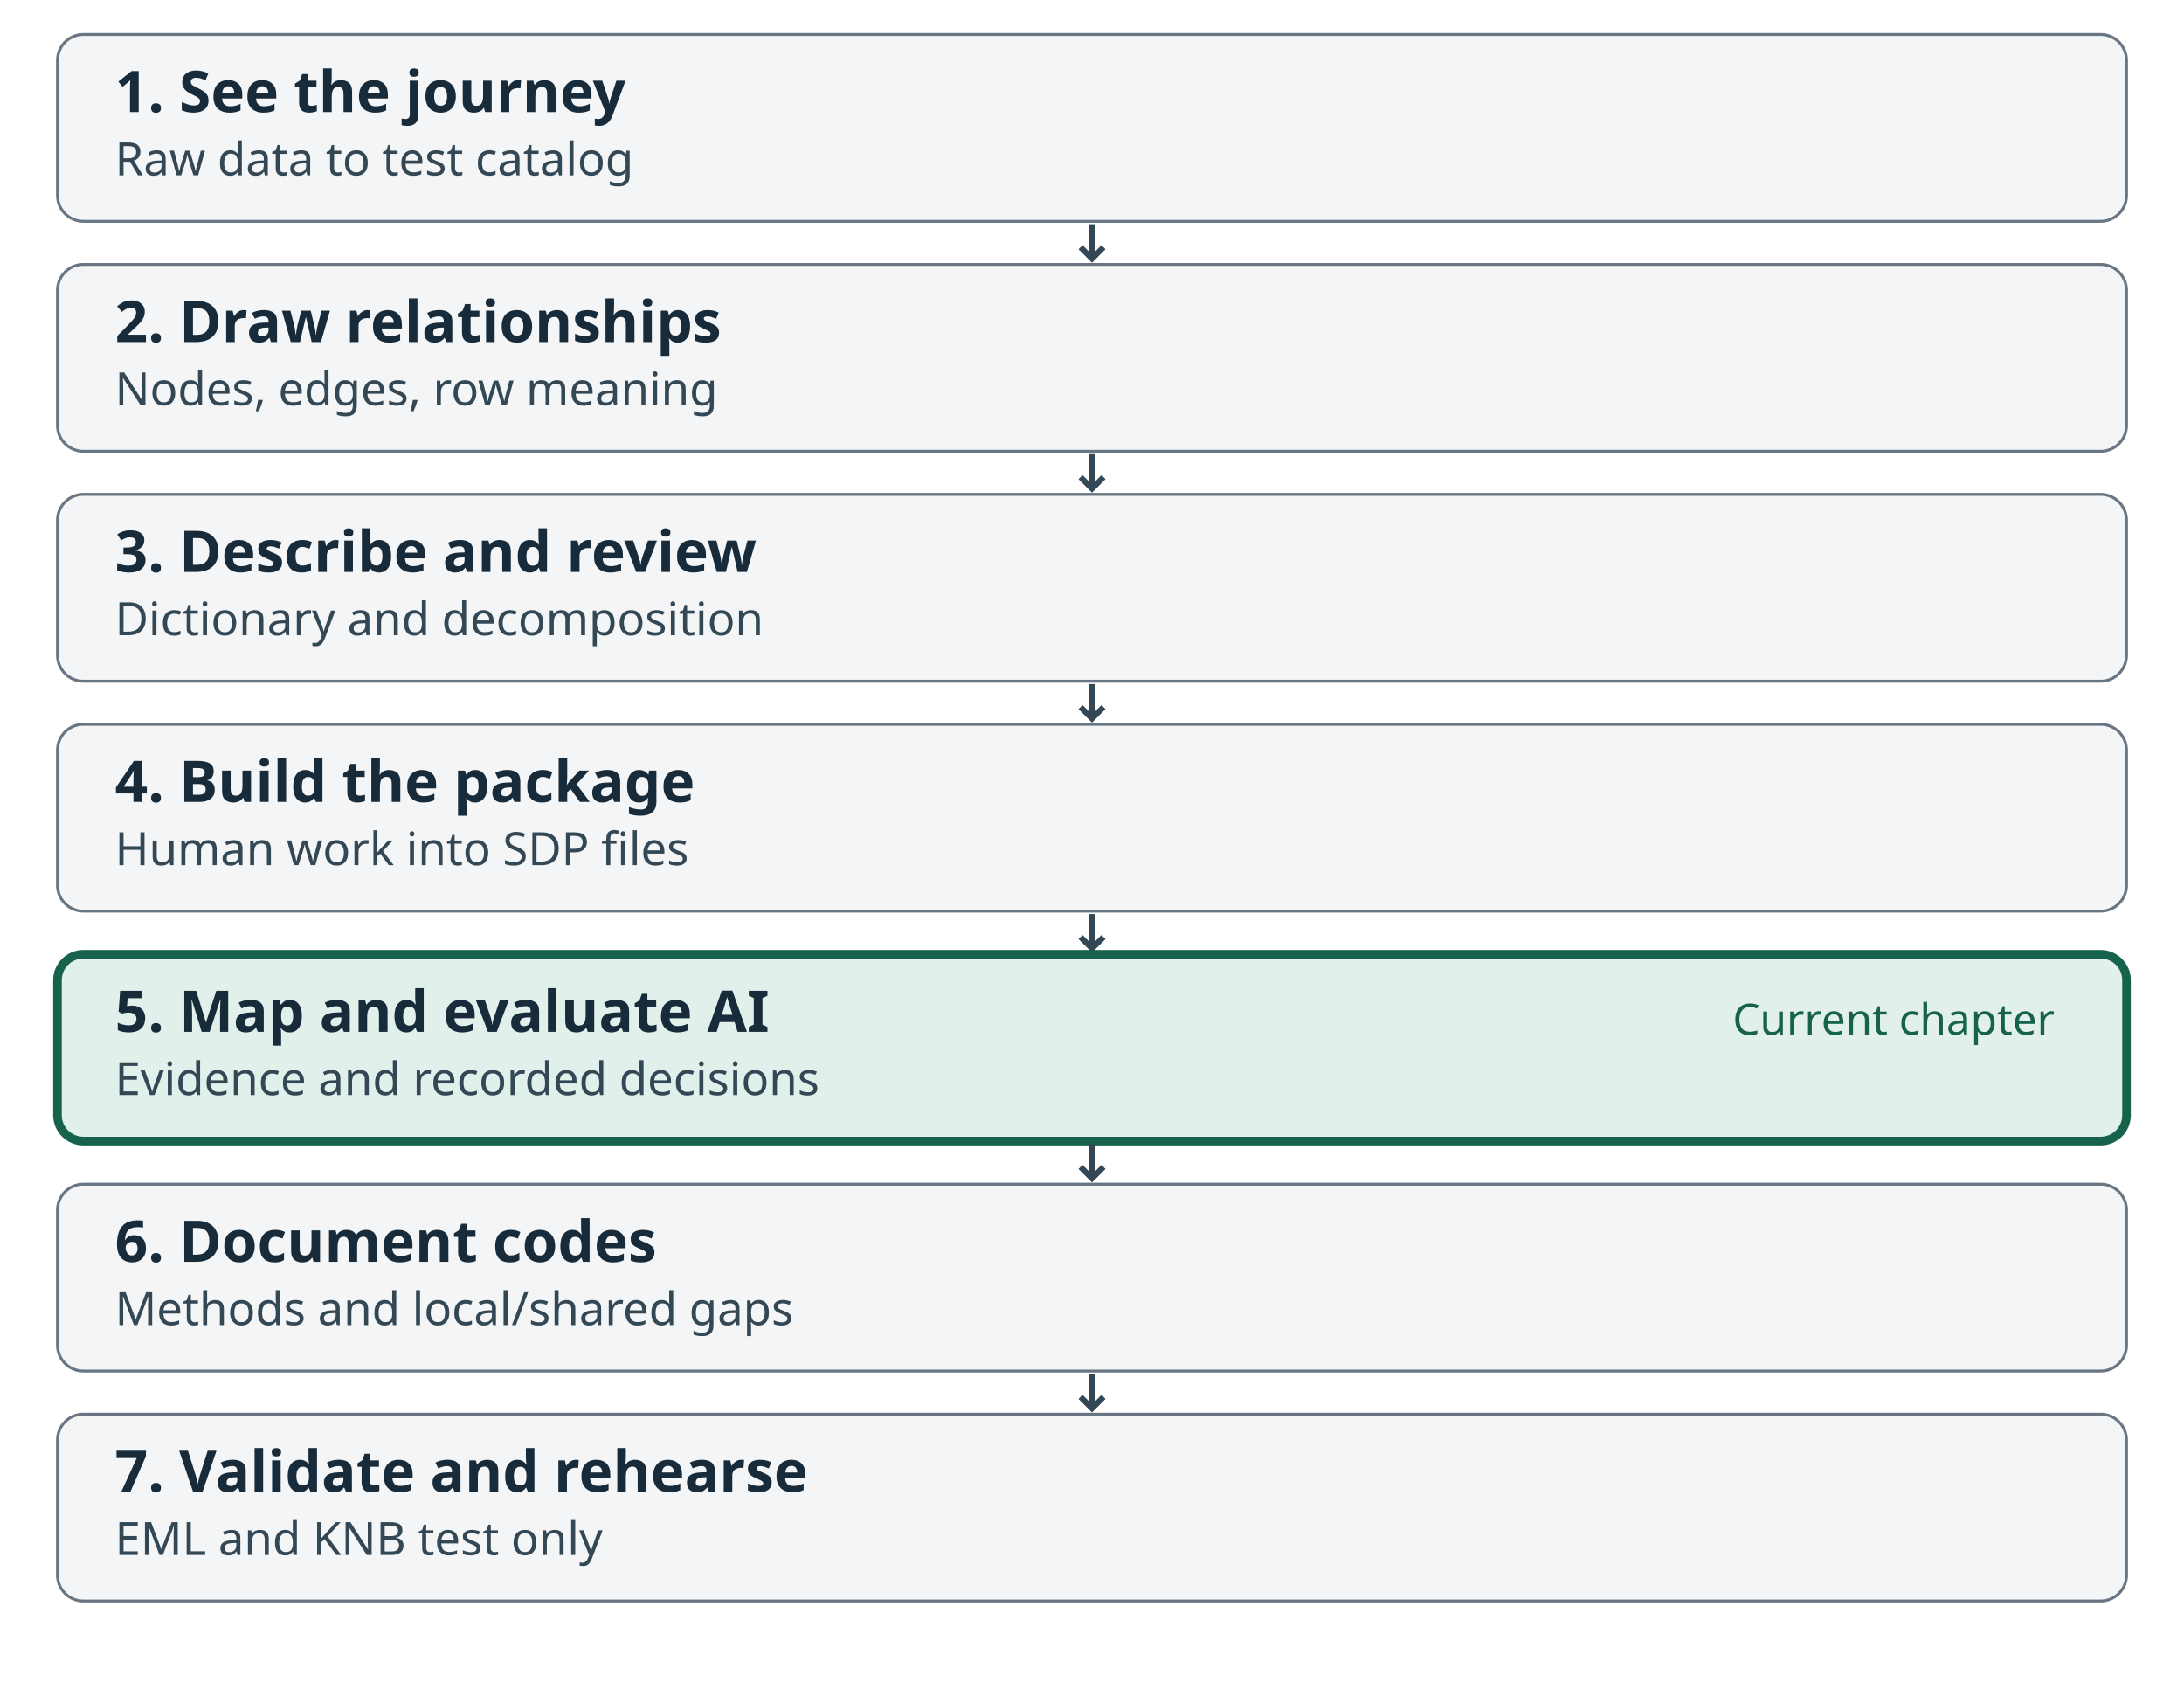
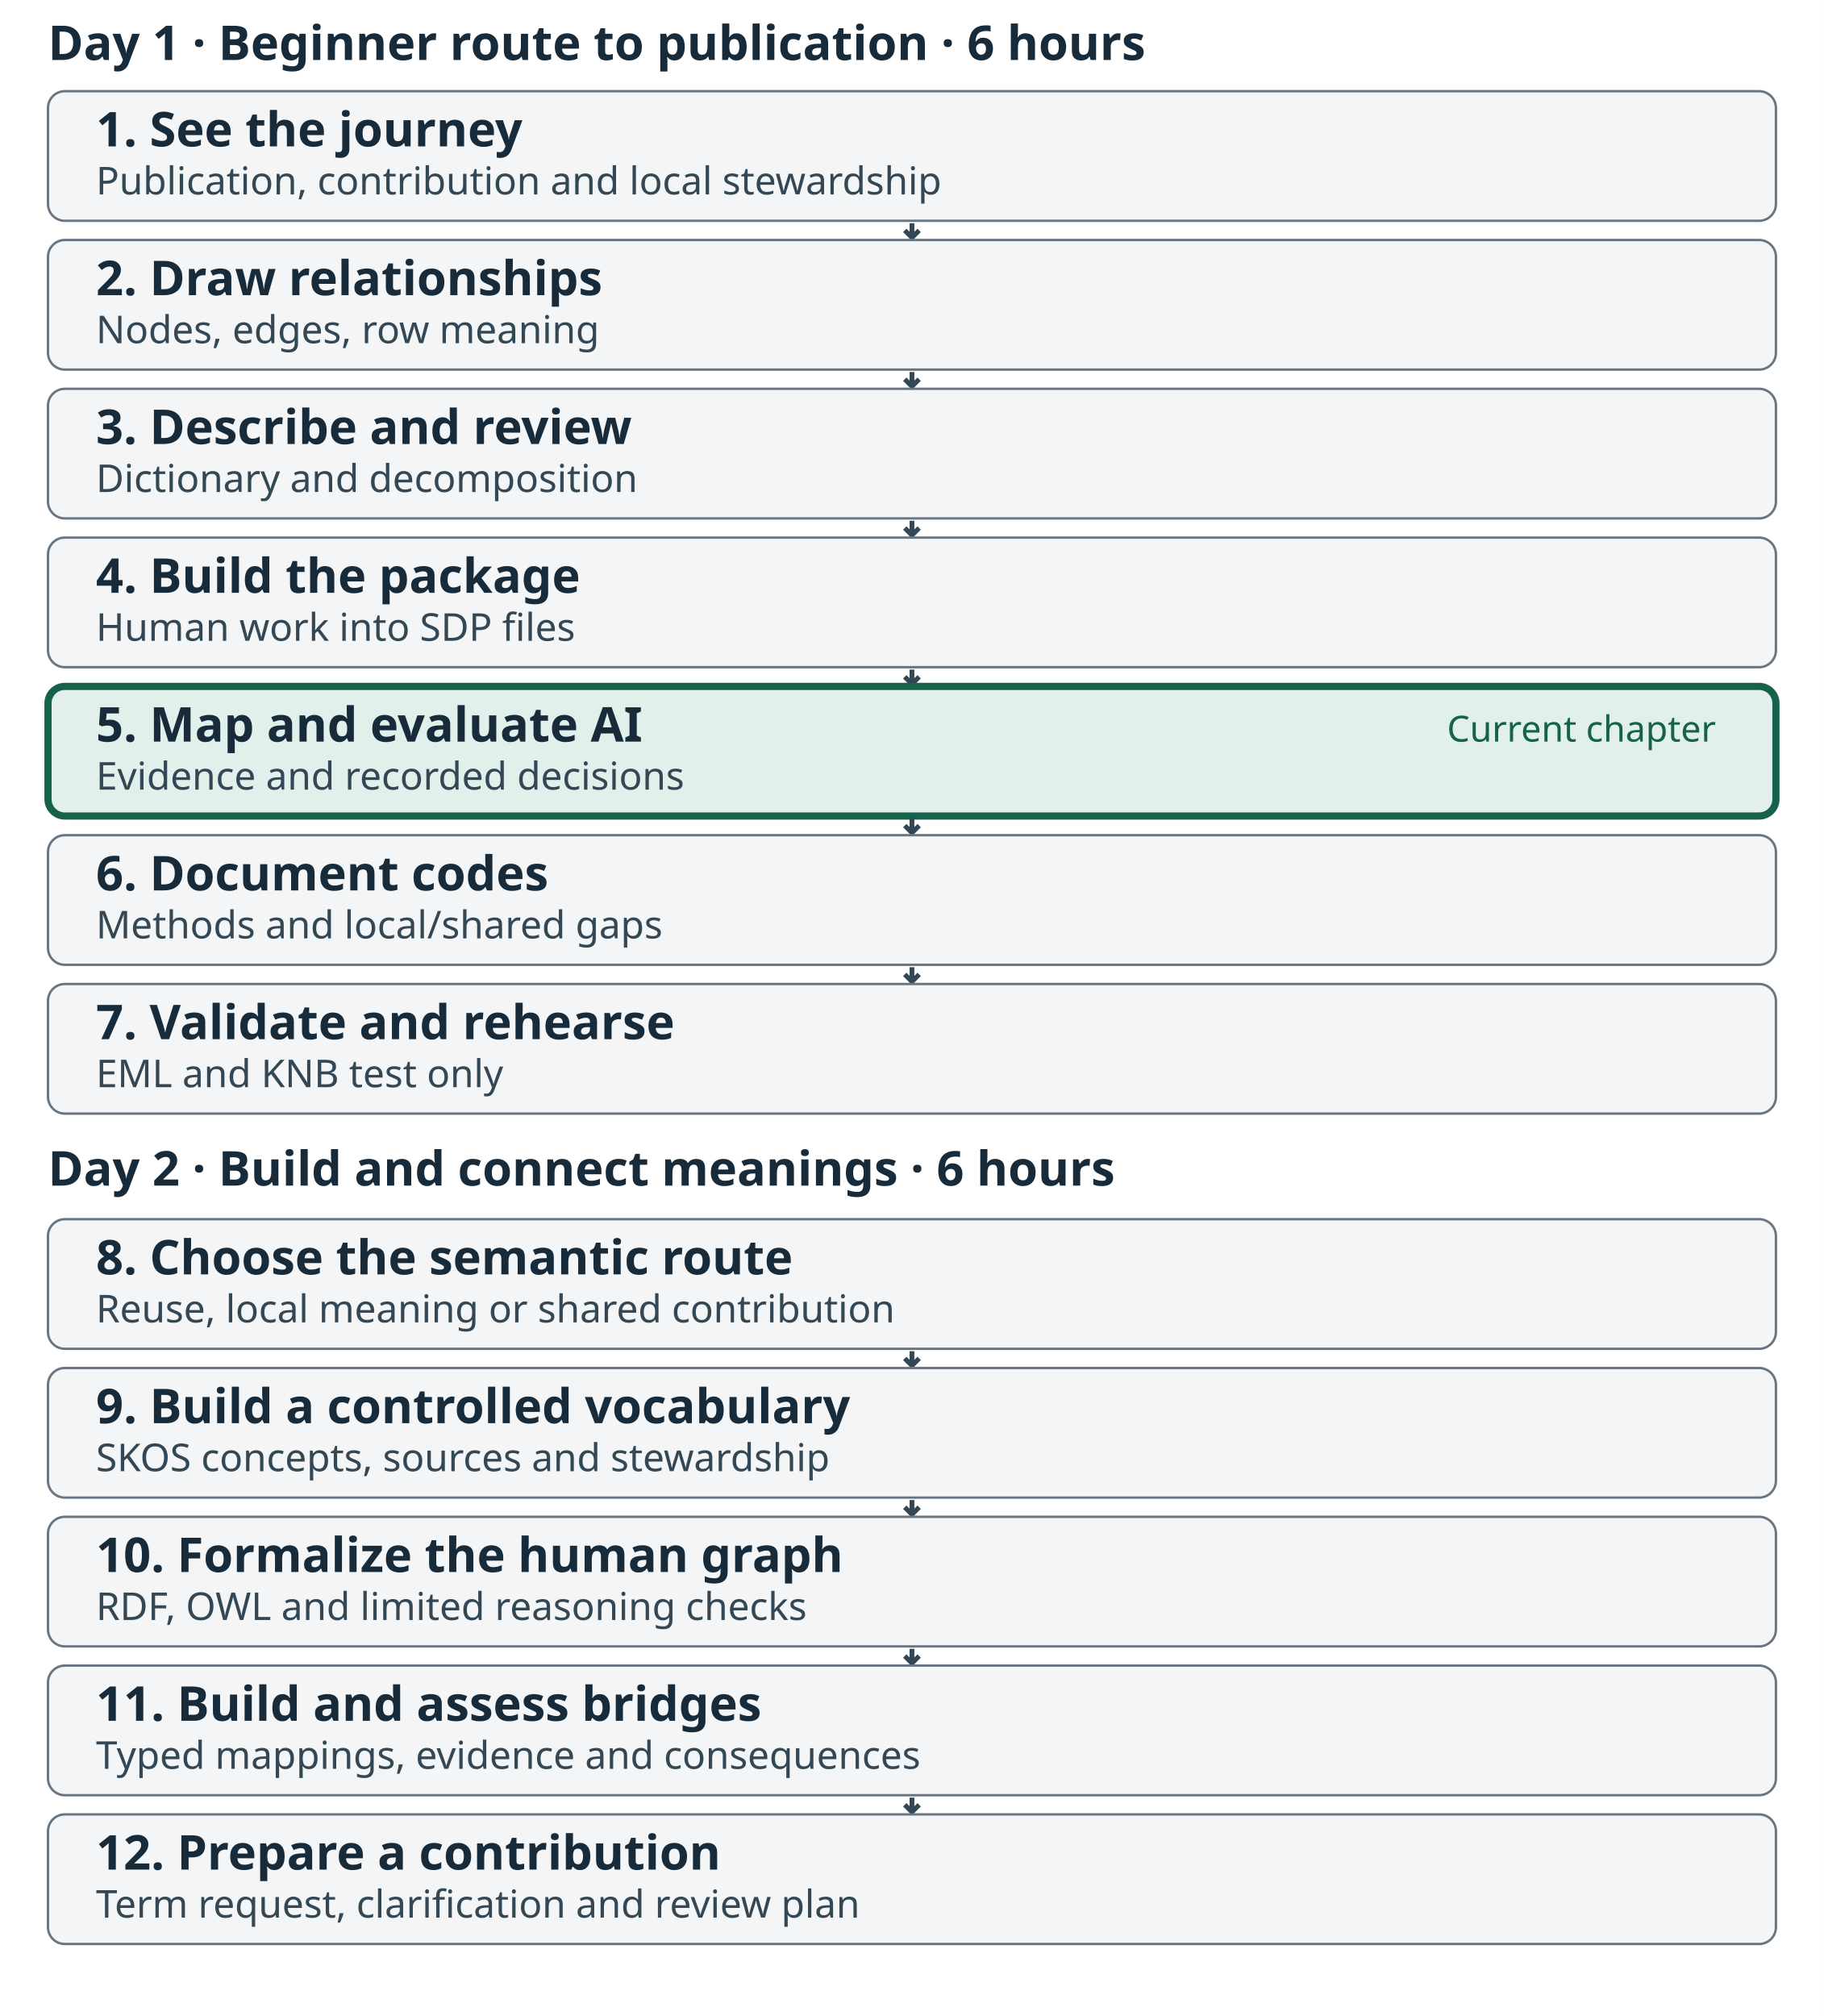
- <svg xmlns="http://www.w3.org/2000/svg" width="760" height="590" viewBox="0 0 760 590" role="img" aria-labelledby="title desc">
-   <rect width="760" height="590" fill="#ffffff" />
-   <rect x="20" y="12" width="720" height="65" rx="9" fill="#f4f5f6" stroke="#687582" stroke-width="1" />
-   <text x="40" y="39" font-family="sans-serif" font-size="20" font-weight="bold" fill="#172b3a">1. See the journey</text>
-   <text x="40" y="61" font-family="sans-serif" font-size="16" fill="#334755">Raw data to test catalog</text>
-   <text x="715" y="40" text-anchor="end" font-family="sans-serif" font-size="15" fill="#17624d" />
-   <path d="M 380 78 v 12 m -4 -4 l 4 4 l 4 -4" fill="none" stroke="#334755" stroke-width="2" />
-   <rect x="20" y="92" width="720" height="65" rx="9" fill="#f4f5f6" stroke="#687582" stroke-width="1" />
-   <text x="40" y="119" font-family="sans-serif" font-size="20" font-weight="bold" fill="#172b3a">2. Draw relationships</text>
-   <text x="40" y="141" font-family="sans-serif" font-size="16" fill="#334755">Nodes, edges, row meaning</text>
-   <text x="715" y="120" text-anchor="end" font-family="sans-serif" font-size="15" fill="#17624d" />
-   <path d="M 380 158 v 12 m -4 -4 l 4 4 l 4 -4" fill="none" stroke="#334755" stroke-width="2" />
-   <rect x="20" y="172" width="720" height="65" rx="9" fill="#f4f5f6" stroke="#687582" stroke-width="1" />
-   <text x="40" y="199" font-family="sans-serif" font-size="20" font-weight="bold" fill="#172b3a">3. Describe and review</text>
-   <text x="40" y="221" font-family="sans-serif" font-size="16" fill="#334755">Dictionary and decomposition</text>
-   <text x="715" y="200" text-anchor="end" font-family="sans-serif" font-size="15" fill="#17624d" />
-   <path d="M 380 238 v 12 m -4 -4 l 4 4 l 4 -4" fill="none" stroke="#334755" stroke-width="2" />
-   <rect x="20" y="252" width="720" height="65" rx="9" fill="#f4f5f6" stroke="#687582" stroke-width="1" />
-   <text x="40" y="279" font-family="sans-serif" font-size="20" font-weight="bold" fill="#172b3a">4. Build the package</text>
-   <text x="40" y="301" font-family="sans-serif" font-size="16" fill="#334755">Human work into SDP files</text>
-   <text x="715" y="280" text-anchor="end" font-family="sans-serif" font-size="15" fill="#17624d" />
-   <path d="M 380 318 v 12 m -4 -4 l 4 4 l 4 -4" fill="none" stroke="#334755" stroke-width="2" />
-   <rect x="20" y="332" width="720" height="65" rx="9" fill="#e2f0eb" stroke="#17624d" stroke-width="3" />
-   <text x="40" y="359" font-family="sans-serif" font-size="20" font-weight="bold" fill="#172b3a">5. Map and evaluate AI</text>
-   <text x="40" y="381" font-family="sans-serif" font-size="16" fill="#334755">Evidence and recorded decisions</text>
-   <text x="715" y="360" text-anchor="end" font-family="sans-serif" font-size="15" fill="#17624d">Current chapter</text>
-   <path d="M 380 398 v 12 m -4 -4 l 4 4 l 4 -4" fill="none" stroke="#334755" stroke-width="2" />
-   <rect x="20" y="412" width="720" height="65" rx="9" fill="#f4f5f6" stroke="#687582" stroke-width="1" />
-   <text x="40" y="439" font-family="sans-serif" font-size="20" font-weight="bold" fill="#172b3a">6. Document codes</text>
-   <text x="40" y="461" font-family="sans-serif" font-size="16" fill="#334755">Methods and local/shared gaps</text>
-   <text x="715" y="440" text-anchor="end" font-family="sans-serif" font-size="15" fill="#17624d" />
-   <path d="M 380 478 v 12 m -4 -4 l 4 4 l 4 -4" fill="none" stroke="#334755" stroke-width="2" />
-   <rect x="20" y="492" width="720" height="65" rx="9" fill="#f4f5f6" stroke="#687582" stroke-width="1" />
-   <text x="40" y="519" font-family="sans-serif" font-size="20" font-weight="bold" fill="#172b3a">7. Validate and rehearse</text>
-   <text x="40" y="541" font-family="sans-serif" font-size="16" fill="#334755">EML and KNB test only</text>
-   <text x="715" y="520" text-anchor="end" font-family="sans-serif" font-size="15" fill="#17624d" />
+ <svg xmlns="http://www.w3.org/2000/svg" width="760" height="840" viewBox="0 0 760 840" role="img" aria-labelledby="title desc">
+   <rect width="760" height="840" fill="#ffffff" />
+   <text x="20" y="25" font-family="sans-serif" font-size="20" font-weight="bold" fill="#172b3a">Day 1 · Beginner route to publication · 6 hours</text>
+   <text x="20" y="494" font-family="sans-serif" font-size="20" font-weight="bold" fill="#172b3a">Day 2 · Build and connect meanings · 6 hours</text>
+   <rect x="20" y="38" width="720" height="54" rx="7" fill="#f4f5f6" stroke="#687582" stroke-width="1" />
+   <text x="40" y="61" font-family="sans-serif" font-size="20" font-weight="bold" fill="#172b3a">1. See the journey</text>
+   <text x="40" y="81" font-family="sans-serif" font-size="16" fill="#334755">Publication, contribution and local stewardship</text>
+   <text x="715" y="61" text-anchor="end" font-family="sans-serif" font-size="15" fill="#17624d" />
+   <path d="M 380 93 v 6 m -3 -3 l 3 3 l 3 -3" fill="none" stroke="#334755" stroke-width="2" />
+   <rect x="20" y="100" width="720" height="54" rx="7" fill="#f4f5f6" stroke="#687582" stroke-width="1" />
+   <text x="40" y="123" font-family="sans-serif" font-size="20" font-weight="bold" fill="#172b3a">2. Draw relationships</text>
+   <text x="40" y="143" font-family="sans-serif" font-size="16" fill="#334755">Nodes, edges, row meaning</text>
+   <text x="715" y="123" text-anchor="end" font-family="sans-serif" font-size="15" fill="#17624d" />
+   <path d="M 380 155 v 6 m -3 -3 l 3 3 l 3 -3" fill="none" stroke="#334755" stroke-width="2" />
+   <rect x="20" y="162" width="720" height="54" rx="7" fill="#f4f5f6" stroke="#687582" stroke-width="1" />
+   <text x="40" y="185" font-family="sans-serif" font-size="20" font-weight="bold" fill="#172b3a">3. Describe and review</text>
+   <text x="40" y="205" font-family="sans-serif" font-size="16" fill="#334755">Dictionary and decomposition</text>
+   <text x="715" y="185" text-anchor="end" font-family="sans-serif" font-size="15" fill="#17624d" />
+   <path d="M 380 217 v 6 m -3 -3 l 3 3 l 3 -3" fill="none" stroke="#334755" stroke-width="2" />
+   <rect x="20" y="224" width="720" height="54" rx="7" fill="#f4f5f6" stroke="#687582" stroke-width="1" />
+   <text x="40" y="247" font-family="sans-serif" font-size="20" font-weight="bold" fill="#172b3a">4. Build the package</text>
+   <text x="40" y="267" font-family="sans-serif" font-size="16" fill="#334755">Human work into SDP files</text>
+   <text x="715" y="247" text-anchor="end" font-family="sans-serif" font-size="15" fill="#17624d" />
+   <path d="M 380 279 v 6 m -3 -3 l 3 3 l 3 -3" fill="none" stroke="#334755" stroke-width="2" />
+   <rect x="20" y="286" width="720" height="54" rx="7" fill="#e2f0eb" stroke="#17624d" stroke-width="3" />
+   <text x="40" y="309" font-family="sans-serif" font-size="20" font-weight="bold" fill="#172b3a">5. Map and evaluate AI</text>
+   <text x="40" y="329" font-family="sans-serif" font-size="16" fill="#334755">Evidence and recorded decisions</text>
+   <text x="715" y="309" text-anchor="end" font-family="sans-serif" font-size="15" fill="#17624d">Current chapter</text>
+   <path d="M 380 341 v 6 m -3 -3 l 3 3 l 3 -3" fill="none" stroke="#334755" stroke-width="2" />
+   <rect x="20" y="348" width="720" height="54" rx="7" fill="#f4f5f6" stroke="#687582" stroke-width="1" />
+   <text x="40" y="371" font-family="sans-serif" font-size="20" font-weight="bold" fill="#172b3a">6. Document codes</text>
+   <text x="40" y="391" font-family="sans-serif" font-size="16" fill="#334755">Methods and local/shared gaps</text>
+   <text x="715" y="371" text-anchor="end" font-family="sans-serif" font-size="15" fill="#17624d" />
+   <path d="M 380 403 v 6 m -3 -3 l 3 3 l 3 -3" fill="none" stroke="#334755" stroke-width="2" />
+   <rect x="20" y="410" width="720" height="54" rx="7" fill="#f4f5f6" stroke="#687582" stroke-width="1" />
+   <text x="40" y="433" font-family="sans-serif" font-size="20" font-weight="bold" fill="#172b3a">7. Validate and rehearse</text>
+   <text x="40" y="453" font-family="sans-serif" font-size="16" fill="#334755">EML and KNB test only</text>
+   <text x="715" y="433" text-anchor="end" font-family="sans-serif" font-size="15" fill="#17624d" />
+   <rect x="20" y="508" width="720" height="54" rx="7" fill="#f4f5f6" stroke="#687582" stroke-width="1" />
+   <text x="40" y="531" font-family="sans-serif" font-size="20" font-weight="bold" fill="#172b3a">8. Choose the semantic route</text>
+   <text x="40" y="551" font-family="sans-serif" font-size="16" fill="#334755">Reuse, local meaning or shared contribution</text>
+   <text x="715" y="531" text-anchor="end" font-family="sans-serif" font-size="15" fill="#17624d" />
+   <path d="M 380 563 v 6 m -3 -3 l 3 3 l 3 -3" fill="none" stroke="#334755" stroke-width="2" />
+   <rect x="20" y="570" width="720" height="54" rx="7" fill="#f4f5f6" stroke="#687582" stroke-width="1" />
+   <text x="40" y="593" font-family="sans-serif" font-size="20" font-weight="bold" fill="#172b3a">9. Build a controlled vocabulary</text>
+   <text x="40" y="613" font-family="sans-serif" font-size="16" fill="#334755">SKOS concepts, sources and stewardship</text>
+   <text x="715" y="593" text-anchor="end" font-family="sans-serif" font-size="15" fill="#17624d" />
+   <path d="M 380 625 v 6 m -3 -3 l 3 3 l 3 -3" fill="none" stroke="#334755" stroke-width="2" />
+   <rect x="20" y="632" width="720" height="54" rx="7" fill="#f4f5f6" stroke="#687582" stroke-width="1" />
+   <text x="40" y="655" font-family="sans-serif" font-size="20" font-weight="bold" fill="#172b3a">10. Formalize the human graph</text>
+   <text x="40" y="675" font-family="sans-serif" font-size="16" fill="#334755">RDF, OWL and limited reasoning checks</text>
+   <text x="715" y="655" text-anchor="end" font-family="sans-serif" font-size="15" fill="#17624d" />
+   <path d="M 380 687 v 6 m -3 -3 l 3 3 l 3 -3" fill="none" stroke="#334755" stroke-width="2" />
+   <rect x="20" y="694" width="720" height="54" rx="7" fill="#f4f5f6" stroke="#687582" stroke-width="1" />
+   <text x="40" y="717" font-family="sans-serif" font-size="20" font-weight="bold" fill="#172b3a">11. Build and assess bridges</text>
+   <text x="40" y="737" font-family="sans-serif" font-size="16" fill="#334755">Typed mappings, evidence and consequences</text>
+   <text x="715" y="717" text-anchor="end" font-family="sans-serif" font-size="15" fill="#17624d" />
+   <path d="M 380 749 v 6 m -3 -3 l 3 3 l 3 -3" fill="none" stroke="#334755" stroke-width="2" />
+   <rect x="20" y="756" width="720" height="54" rx="7" fill="#f4f5f6" stroke="#687582" stroke-width="1" />
+   <text x="40" y="779" font-family="sans-serif" font-size="20" font-weight="bold" fill="#172b3a">12. Prepare a contribution</text>
+   <text x="40" y="799" font-family="sans-serif" font-size="16" fill="#334755">Term request, clarification and review plan</text>
+   <text x="715" y="779" text-anchor="end" font-family="sans-serif" font-size="15" fill="#17624d" />
</svg>
